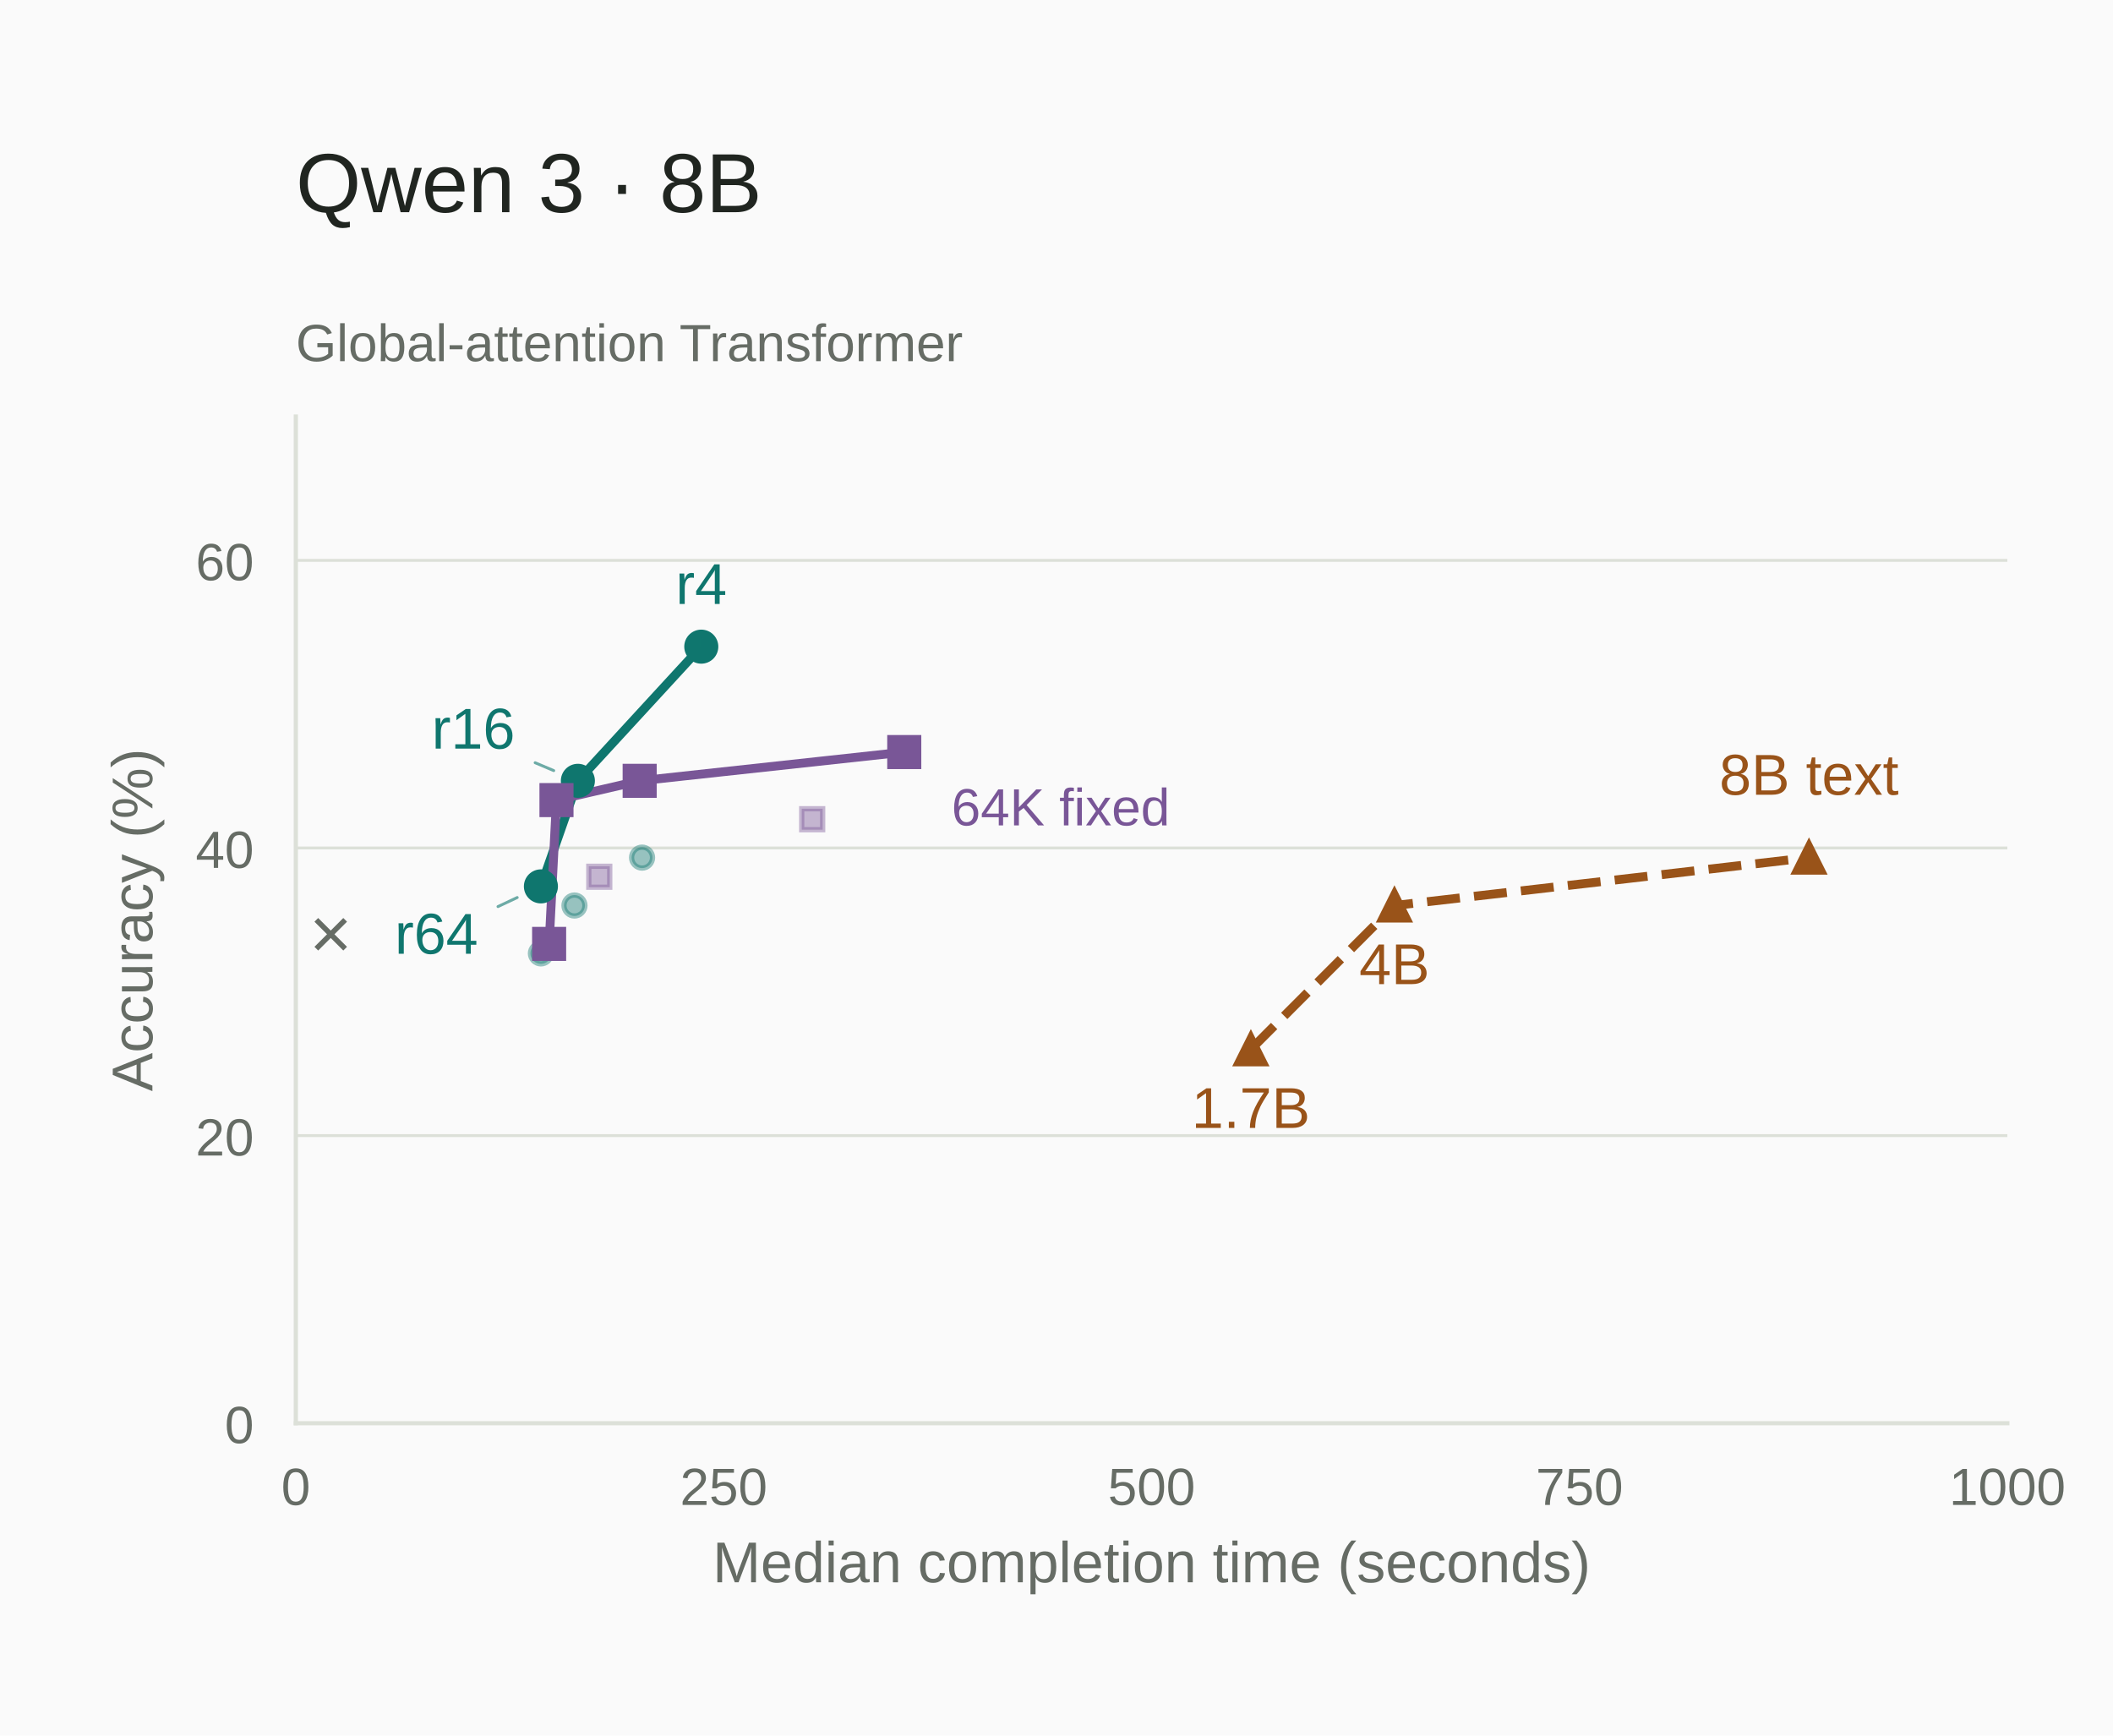
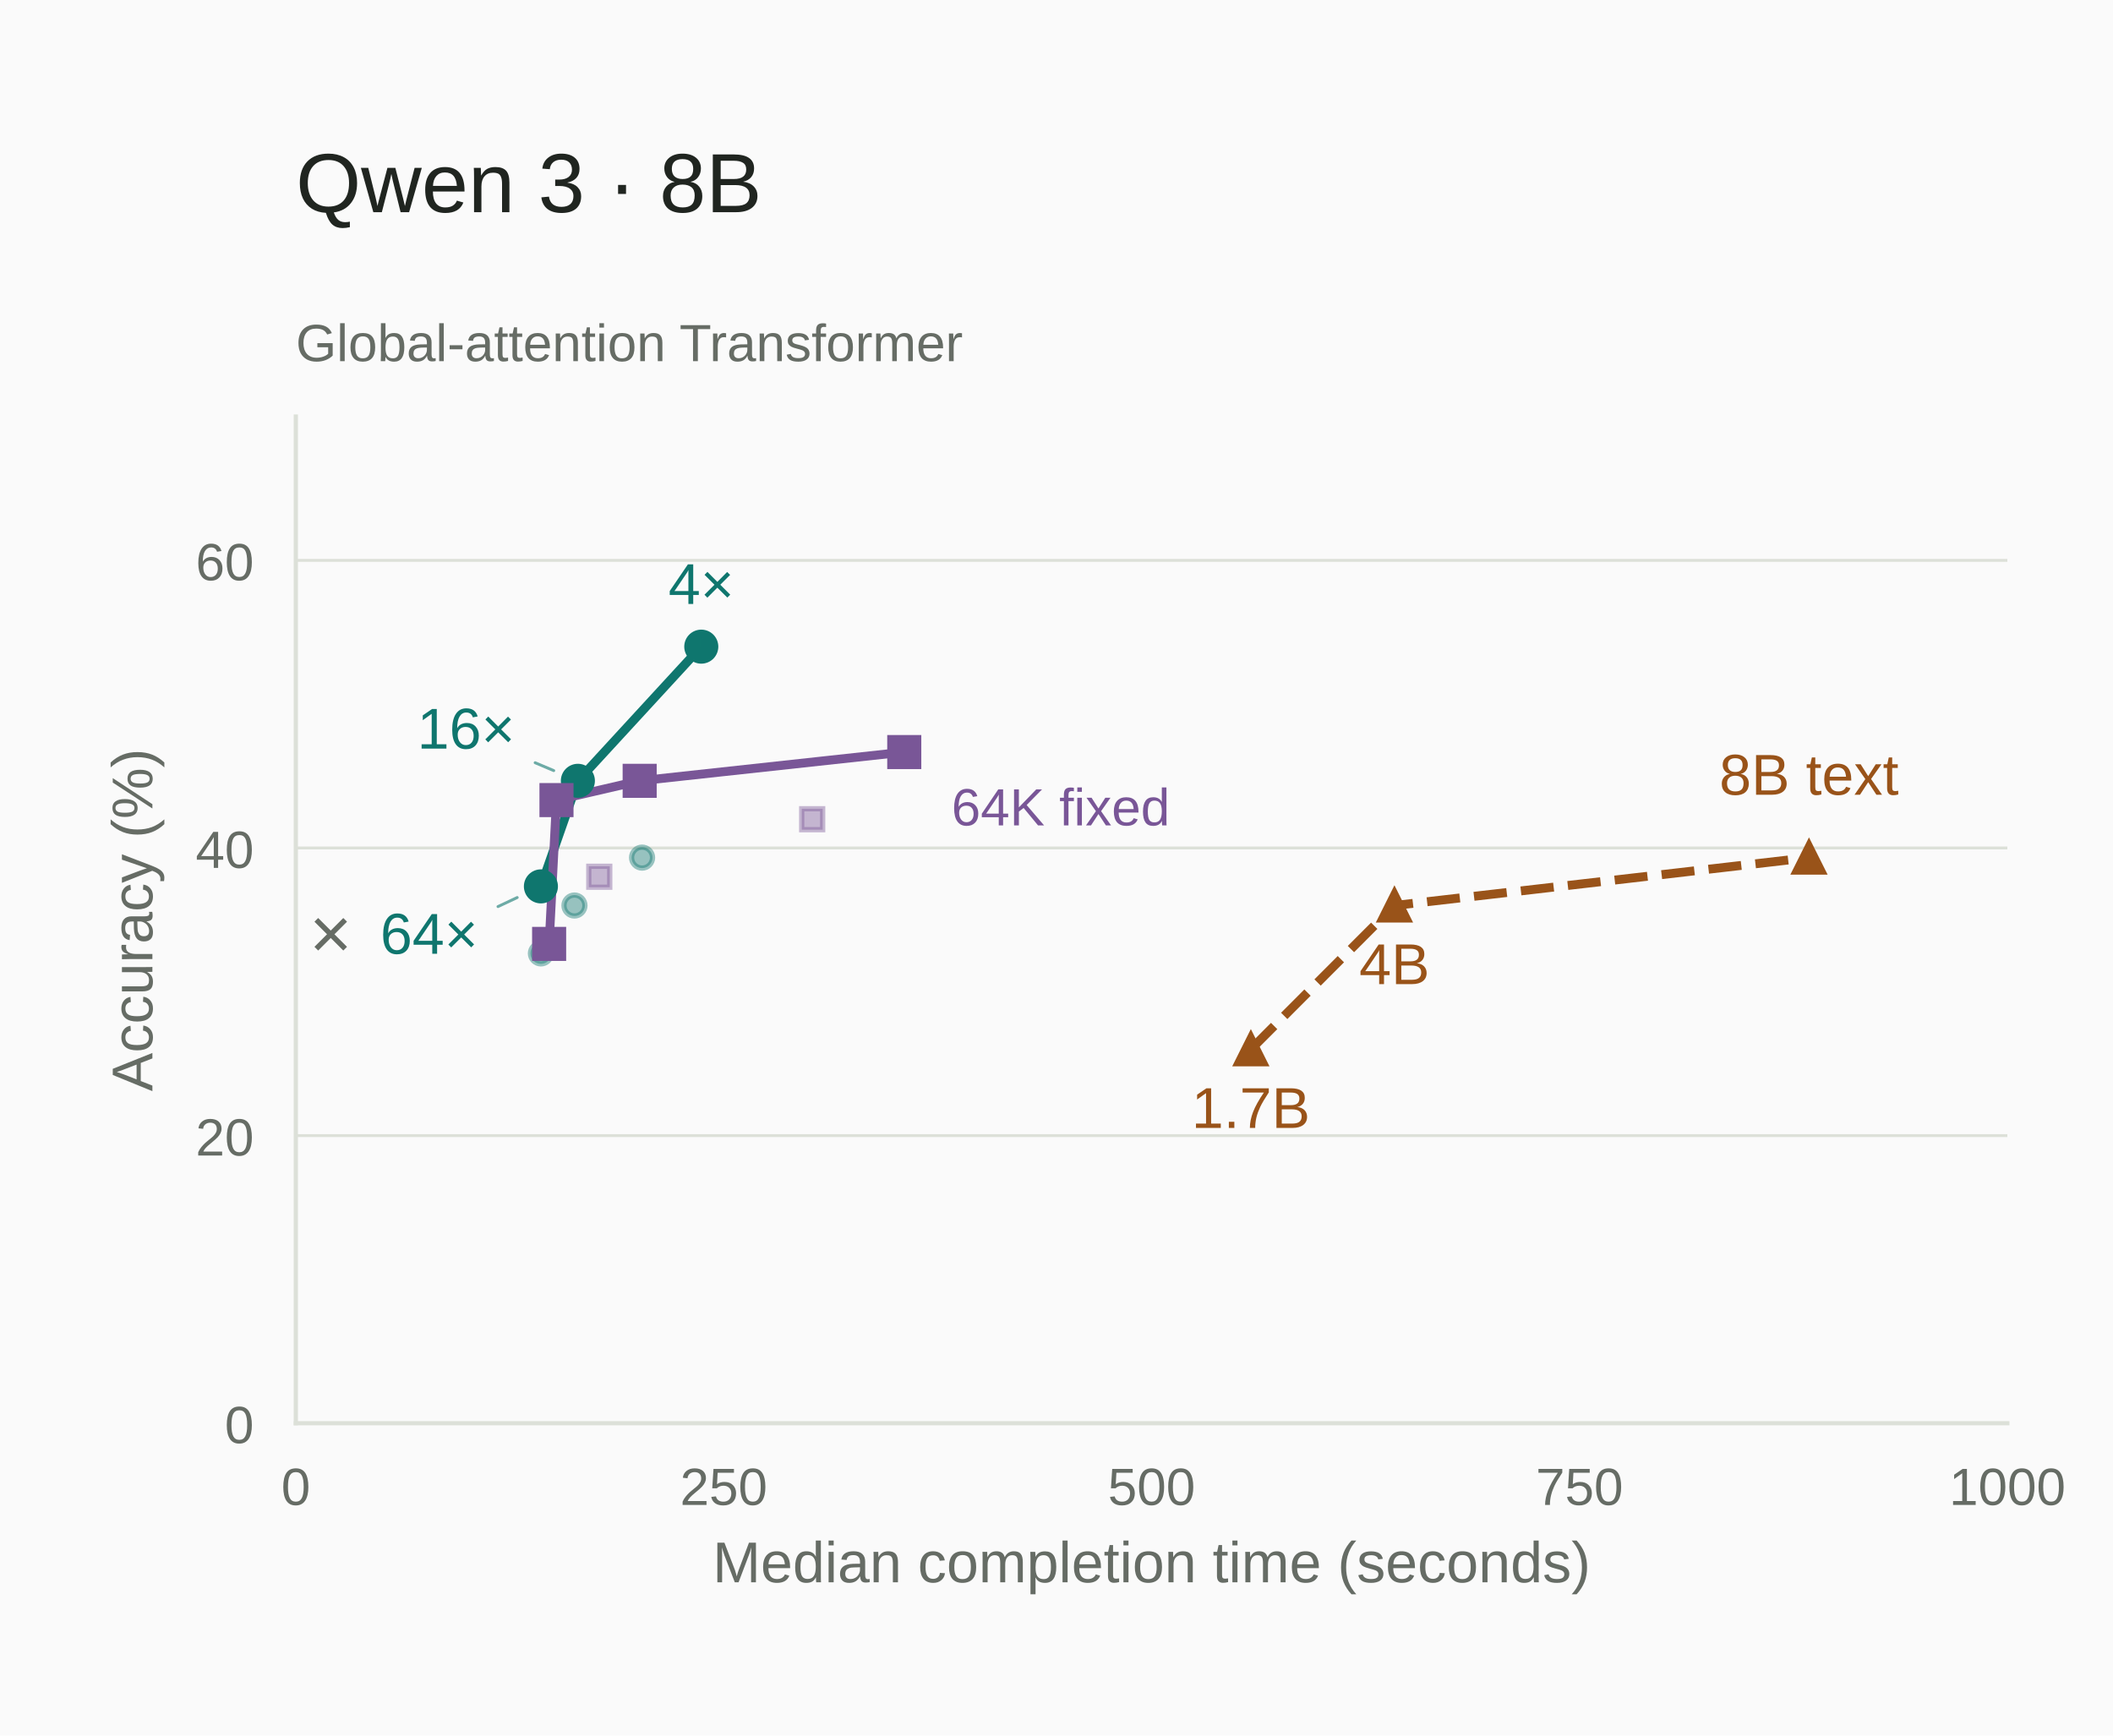
<svg xmlns="http://www.w3.org/2000/svg" xmlns:xlink="http://www.w3.org/1999/xlink" width="403.2pt" height="331.2pt" viewBox="0 0 403.2 331.2" version="1.1">
  <defs>
    <style type="text/css">*{stroke-linejoin: round; stroke-linecap: butt}</style>
  </defs>
  <g id="figure_1">
    <g id="patch_1">
      <path d="M 0 331.2  L 403.2 331.2  L 403.2 0  L 0 0  z " style="fill: #fafafa" />
    </g>
    <g id="axes_1">
      <g id="patch_2">
        <path d="M 56.448 271.584  L 383.04 271.584  L 383.04 79.488  L 56.448 79.488  z " style="fill: #fafafa" />
      </g>
      <g id="matplotlib.axis_1">
        <g id="xtick_1">
          <g id="line2d_1" />
          <g id="text_1">
            <text style="font-size: 10px; font-family: Arial, sans-serif; text-anchor: middle; fill: #666c65" x="56.448" y="287.182">0</text>
          </g>
        </g>
        <g id="xtick_2">
          <g id="line2d_2" />
          <g id="text_2">
            <text style="font-size: 10px; font-family: Arial, sans-serif; text-anchor: middle; fill: #666c65" x="138.096" y="287.182">250</text>
          </g>
        </g>
        <g id="xtick_3">
          <g id="line2d_3" />
          <g id="text_3">
            <text style="font-size: 10px; font-family: Arial, sans-serif; text-anchor: middle; fill: #666c65" x="219.744" y="287.182">500</text>
          </g>
        </g>
        <g id="xtick_4">
          <g id="line2d_4" />
          <g id="text_4">
            <text style="font-size: 10px; font-family: Arial, sans-serif; text-anchor: middle; fill: #666c65" x="301.392" y="287.182">750</text>
          </g>
        </g>
        <g id="xtick_5">
          <g id="line2d_5" />
          <g id="text_5">
            <text style="font-size: 10px; font-family: Arial, sans-serif; text-anchor: middle; fill: #666c65" x="383.04" y="287.182">1000</text>
          </g>
        </g>
        <g id="text_6">
          <text style="font-size: 11px; font-family: Arial, sans-serif; text-anchor: middle; fill: #666c65" x="219.744" y="301.942">Median completion time (seconds)</text>
        </g>
      </g>
      <g id="matplotlib.axis_2">
        <g id="ytick_1">
          <g id="line2d_6">
            <path d="M 56.448 271.584  L 383.04 271.584  " clip-path="url(#p9a1dd914af)" style="fill: none; stroke: #dce0d8; stroke-width: 0.55; stroke-linecap: square" />
          </g>
          <g id="line2d_7" />
          <g id="text_7">
            <text style="font-size: 10px; font-family: Arial, sans-serif; text-anchor: end; fill: #666c65" x="48.448" y="275.383">0</text>
          </g>
        </g>
        <g id="ytick_2">
          <g id="line2d_8">
            <path d="M 56.448 216.699  L 383.04 216.699  " clip-path="url(#p9a1dd914af)" style="fill: none; stroke: #dce0d8; stroke-width: 0.55; stroke-linecap: square" />
          </g>
          <g id="line2d_9" />
          <g id="text_8">
            <text style="font-size: 10px; font-family: Arial, sans-serif; text-anchor: end; fill: #666c65" x="48.448" y="220.498">20</text>
          </g>
        </g>
        <g id="ytick_3">
          <g id="line2d_10">
            <path d="M 56.448 161.815  L 383.04 161.815  " clip-path="url(#p9a1dd914af)" style="fill: none; stroke: #dce0d8; stroke-width: 0.55; stroke-linecap: square" />
          </g>
          <g id="line2d_11" />
          <g id="text_9">
            <text style="font-size: 10px; font-family: Arial, sans-serif; text-anchor: end; fill: #666c65" x="48.448" y="165.614">40</text>
          </g>
        </g>
        <g id="ytick_4">
          <g id="line2d_12">
            <path d="M 56.448 106.93  L 383.04 106.93  " clip-path="url(#p9a1dd914af)" style="fill: none; stroke: #dce0d8; stroke-width: 0.55; stroke-linecap: square" />
          </g>
          <g id="line2d_13" />
          <g id="text_10">
            <text style="font-size: 10px; font-family: Arial, sans-serif; text-anchor: end; fill: #666c65" x="48.448" y="110.729">60</text>
          </g>
        </g>
        <g id="text_11">
          <text style="font-size: 11px; font-family: Arial, sans-serif; text-anchor: middle; fill: #666c65" x="29.08" y="175.536" transform="rotate(-90 29.08042 175.536)">Accuracy (%)</text>
        </g>
      </g>
      <g id="line2d_14">
        <path d="M 103.216 169.142  L 110.27 148.999  L 133.818 123.396  " clip-path="url(#p9a1dd914af)" style="fill: none; stroke: #0f766e; stroke-width: 1.7; stroke-linecap: square" />
      </g>
      <g id="line2d_15">
        <path d="M 238.686 200.234  L 266.087 172.792  L 345.188 163.653  " clip-path="url(#p9a1dd914af)" style="fill: none; stroke-dasharray: 6.29,2.72; stroke-dashoffset: 0; stroke: #995319; stroke-width: 1.7" />
      </g>
      <g id="line2d_16">
        <path d="M 104.784 180.119  L 106.188 152.677  L 122.06 148.999  L 172.551 143.511  " clip-path="url(#p9a1dd914af)" style="fill: none; stroke: #795697; stroke-width: 1.7; stroke-linecap: square" />
      </g>
      <g id="patch_3">
        <path d="M 56.448 271.584  L 56.448 79.488  " style="fill: none; stroke: #dce0d8; stroke-width: 0.8; stroke-linejoin: miter; stroke-linecap: square" />
      </g>
      <g id="patch_4">
        <path d="M 56.448 271.584  L 383.04 271.584  " style="fill: none; stroke: #dce0d8; stroke-width: 0.8; stroke-linejoin: miter; stroke-linecap: square" />
      </g>
      <g id="line2d_17">
        <defs>
          <path id="mf27dd97dc9" d="M 0 2  C 0.53 2 1.039 1.789 1.414 1.414  C 1.789 1.039 2 0.53 2 0  C 2 -0.53 1.789 -1.039 1.414 -1.414  C 1.039 -1.789 0.53 -2 0 -2  C -0.53 -2 -1.039 -1.789 -1.414 -1.414  C -1.789 -1.039 -2 -0.53 -2 0  C -2 0.53 -1.789 1.039 -1.414 1.414  C -1.039 1.789 -0.53 2 0 2  z " style="stroke: #0f766e; stroke-opacity: 0.42" />
        </defs>
        <g clip-path="url(#p9a1dd914af)">
          <use xlink:href="#mf27dd97dc9" x="103.216" y="181.93" style="fill: #0f766e; fill-opacity: 0.42; stroke: #0f766e; stroke-opacity: 0.42" />
        </g>
      </g>
      <g id="line2d_18">
        <defs>
          <path id="ma6dc044b9d" d="M 0 2.75  C 0.729 2.75 1.429 2.46 1.945 1.945  C 2.46 1.429 2.75 0.729 2.75 0  C 2.75 -0.729 2.46 -1.429 1.945 -1.945  C 1.429 -2.46 0.729 -2.75 0 -2.75  C -0.729 -2.75 -1.429 -2.46 -1.945 -1.945  C -2.46 -1.429 -2.75 -0.729 -2.75 0  C -2.75 0.729 -2.46 1.429 -1.945 1.945  C -1.429 2.46 -0.729 2.75 0 2.75  z " style="stroke: #0f766e" />
        </defs>
        <g clip-path="url(#p9a1dd914af)">
          <use xlink:href="#ma6dc044b9d" x="110.27" y="148.999" style="fill: #0f766e; stroke: #0f766e" />
        </g>
      </g>
      <g id="line2d_19">
        <g clip-path="url(#p9a1dd914af)">
          <use xlink:href="#mf27dd97dc9" x="109.617" y="172.792" style="fill: #0f766e; fill-opacity: 0.42; stroke: #0f766e; stroke-opacity: 0.42" />
        </g>
      </g>
      <g id="line2d_20">
        <g clip-path="url(#p9a1dd914af)">
          <use xlink:href="#ma6dc044b9d" x="133.818" y="123.396" style="fill: #0f766e; stroke: #0f766e" />
        </g>
      </g>
      <g id="line2d_21">
        <g clip-path="url(#p9a1dd914af)">
          <use xlink:href="#ma6dc044b9d" x="103.216" y="169.142" style="fill: #0f766e; stroke: #0f766e" />
        </g>
      </g>
      <g id="line2d_22">
        <g clip-path="url(#p9a1dd914af)">
          <use xlink:href="#mf27dd97dc9" x="122.518" y="163.653" style="fill: #0f766e; fill-opacity: 0.42; stroke: #0f766e; stroke-opacity: 0.42" />
        </g>
      </g>
      <g id="line2d_23">
        <defs>
          <path id="m7940d364f0" d="M 0 -2.75  L -2.75 2.75  L 2.75 2.75  z " style="stroke: #995319; stroke-linejoin: miter" />
        </defs>
        <g clip-path="url(#p9a1dd914af)">
          <use xlink:href="#m7940d364f0" x="238.686" y="200.234" style="fill: #995319; stroke: #995319; stroke-linejoin: miter" />
        </g>
      </g>
      <g id="line2d_24">
        <g clip-path="url(#p9a1dd914af)">
          <use xlink:href="#m7940d364f0" x="266.087" y="172.792" style="fill: #995319; stroke: #995319; stroke-linejoin: miter" />
        </g>
      </g>
      <g id="line2d_25">
        <g clip-path="url(#p9a1dd914af)">
          <use xlink:href="#m7940d364f0" x="345.188" y="163.653" style="fill: #995319; stroke: #995319; stroke-linejoin: miter" />
        </g>
      </g>
      <g id="line2d_26">
        <defs>
          <path id="m0162bc5608" d="M -2.75 2.75  L 2.75 2.75  L 2.75 -2.75  L -2.75 -2.75  z " style="stroke: #795697; stroke-linejoin: miter" />
        </defs>
        <g clip-path="url(#p9a1dd914af)">
          <use xlink:href="#m0162bc5608" x="122.06" y="148.999" style="fill: #795697; stroke: #795697; stroke-linejoin: miter" />
        </g>
      </g>
      <g id="line2d_27">
        <g clip-path="url(#p9a1dd914af)">
          <use xlink:href="#m0162bc5608" x="104.784" y="180.119" style="fill: #795697; stroke: #795697; stroke-linejoin: miter" />
        </g>
      </g>
      <g id="line2d_28">
        <defs>
          <path id="m3d4f3eb3cf" d="M -2 2  L 2 2  L 2 -2  L -2 -2  z " style="stroke: #795697; stroke-opacity: 0.42; stroke-linejoin: miter" />
        </defs>
        <g clip-path="url(#p9a1dd914af)">
          <use xlink:href="#m3d4f3eb3cf" x="154.981" y="156.326" style="fill: #795697; fill-opacity: 0.42; stroke: #795697; stroke-opacity: 0.42; stroke-linejoin: miter" />
        </g>
      </g>
      <g id="line2d_29">
        <g clip-path="url(#p9a1dd914af)">
          <use xlink:href="#m0162bc5608" x="106.188" y="152.677" style="fill: #795697; stroke: #795697; stroke-linejoin: miter" />
        </g>
      </g>
      <g id="line2d_30">
        <g clip-path="url(#p9a1dd914af)">
          <use xlink:href="#m0162bc5608" x="172.551" y="143.511" style="fill: #795697; stroke: #795697; stroke-linejoin: miter" />
        </g>
      </g>
      <g id="line2d_31">
        <g clip-path="url(#p9a1dd914af)">
          <use xlink:href="#m3d4f3eb3cf" x="114.353" y="167.303" style="fill: #795697; fill-opacity: 0.42; stroke: #795697; stroke-opacity: 0.42; stroke-linejoin: miter" />
        </g>
      </g>
      <g id="line2d_32">
        <defs>
          <path id="m40620dfdc5" d="M -2.75 2.75  L 2.75 -2.75  M -2.75 -2.75  L 2.75 2.75  " style="stroke: #666c65" />
        </defs>
        <g clip-path="url(#p9a1dd914af)">
          <use xlink:href="#m40620dfdc5" x="63.11" y="178.28" style="fill: #666c65; stroke: #666c65" />
        </g>
      </g>
      <g id="text_12">
        <text style="font-size: 10px; font-family: Arial, sans-serif; text-anchor: start; fill: #666c65" x="56.448" y="68.923">Global-attention Transformer</text>
      </g>
      <g id="patch_5">
        <path d="M 95.026 172.994  Q 96.859 172.132 98.693 171.269  " style="fill: none; opacity: 0.6; stroke: #0f766e; stroke-width: 0.55; stroke-linecap: round" />
      </g>
      <g id="text_13">
-         <text style="font-size: 11px; font-family: Arial, sans-serif; text-anchor: end; fill: #0f766e" x="91.216" y="181.999">r64</text>
+         <text style="font-size: 11px; font-family: Arial, sans-serif; text-anchor: end; fill: #0f766e" x="91.216" y="181.999">64×</text>
      </g>
      <g id="patch_6">
        <path d="M 102.114 145.547  Q 103.888 146.298 105.663 147.049  " style="fill: none; opacity: 0.6; stroke: #0f766e; stroke-width: 0.55; stroke-linecap: round" />
      </g>
      <g id="text_14">
-         <text style="font-size: 11px; font-family: Arial, sans-serif; text-anchor: end; fill: #0f766e" x="98.27" y="142.857">r16</text>
+         <text style="font-size: 11px; font-family: Arial, sans-serif; text-anchor: end; fill: #0f766e" x="98.27" y="142.857">16×</text>
      </g>
      <g id="patch_7">
        <path d="M 133.818 121.895  Q 133.818 122.646 133.818 123.396  " style="fill: none; opacity: 0.6; stroke: #0f766e; stroke-width: 0.55; stroke-linecap: round" />
      </g>
      <g id="text_15">
-         <text style="font-size: 11px; font-family: Arial, sans-serif; text-anchor: middle; fill: #0f766e" x="133.818" y="115.253">r4</text>
+         <text style="font-size: 11px; font-family: Arial, sans-serif; text-anchor: middle; fill: #0f766e" x="133.818" y="115.253">4×</text>
      </g>
      <g id="text_16">
        <text style="font-size: 11px; font-family: Arial, sans-serif; text-anchor: middle; fill: #995319" x="345.188" y="151.653">8B text</text>
      </g>
      <g id="text_17">
        <text style="font-size: 10px; font-family: Arial, sans-serif; text-anchor: start; fill: #795697" x="181.551" y="157.511">64K fixed</text>
      </g>
      <g id="text_18">
        <text style="font-size: 16px; font-family: Arial, sans-serif; text-anchor: start; fill: #202520" x="56.448" y="40.488">Qwen 3 · 8B</text>
      </g>
    </g>
  </g>
  <defs>
    <clipPath id="p9a1dd914af">
      <rect x="56.448" y="79.488" width="326.592" height="192.096" />
    </clipPath>
  </defs>
  <text x="238.686" y="215.234" style="font:11px Arial,sans-serif;fill:#995319;text-anchor:middle">1.7B</text>
  <text x="266.087" y="187.792" style="font:11px Arial,sans-serif;fill:#995319;text-anchor:middle">4B</text>
</svg>
